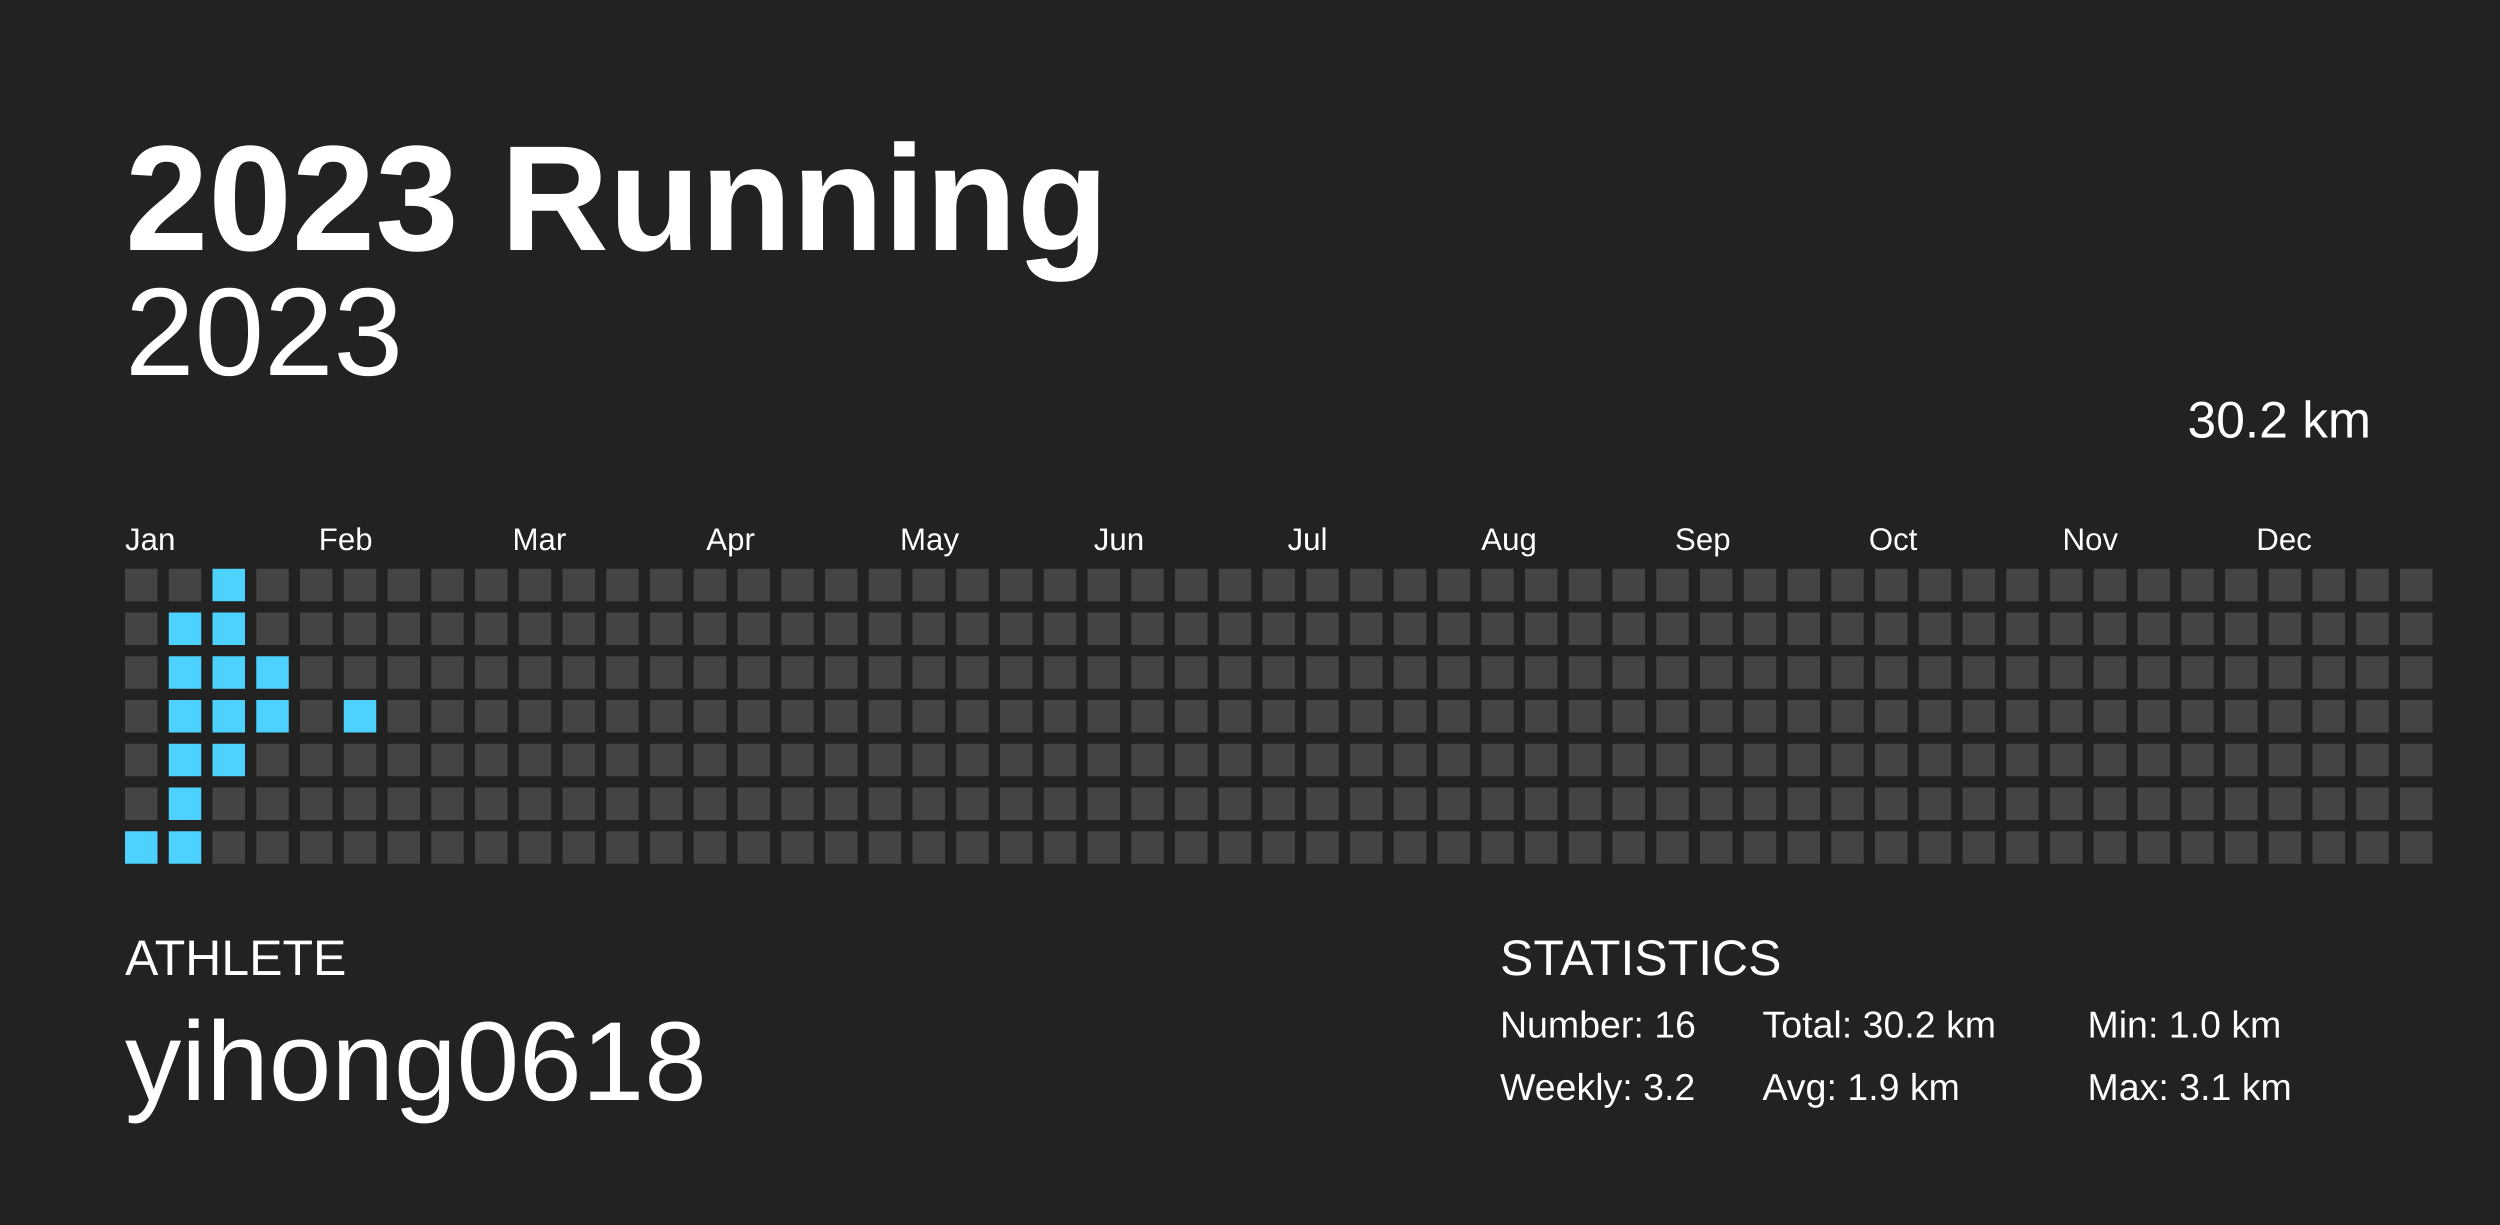
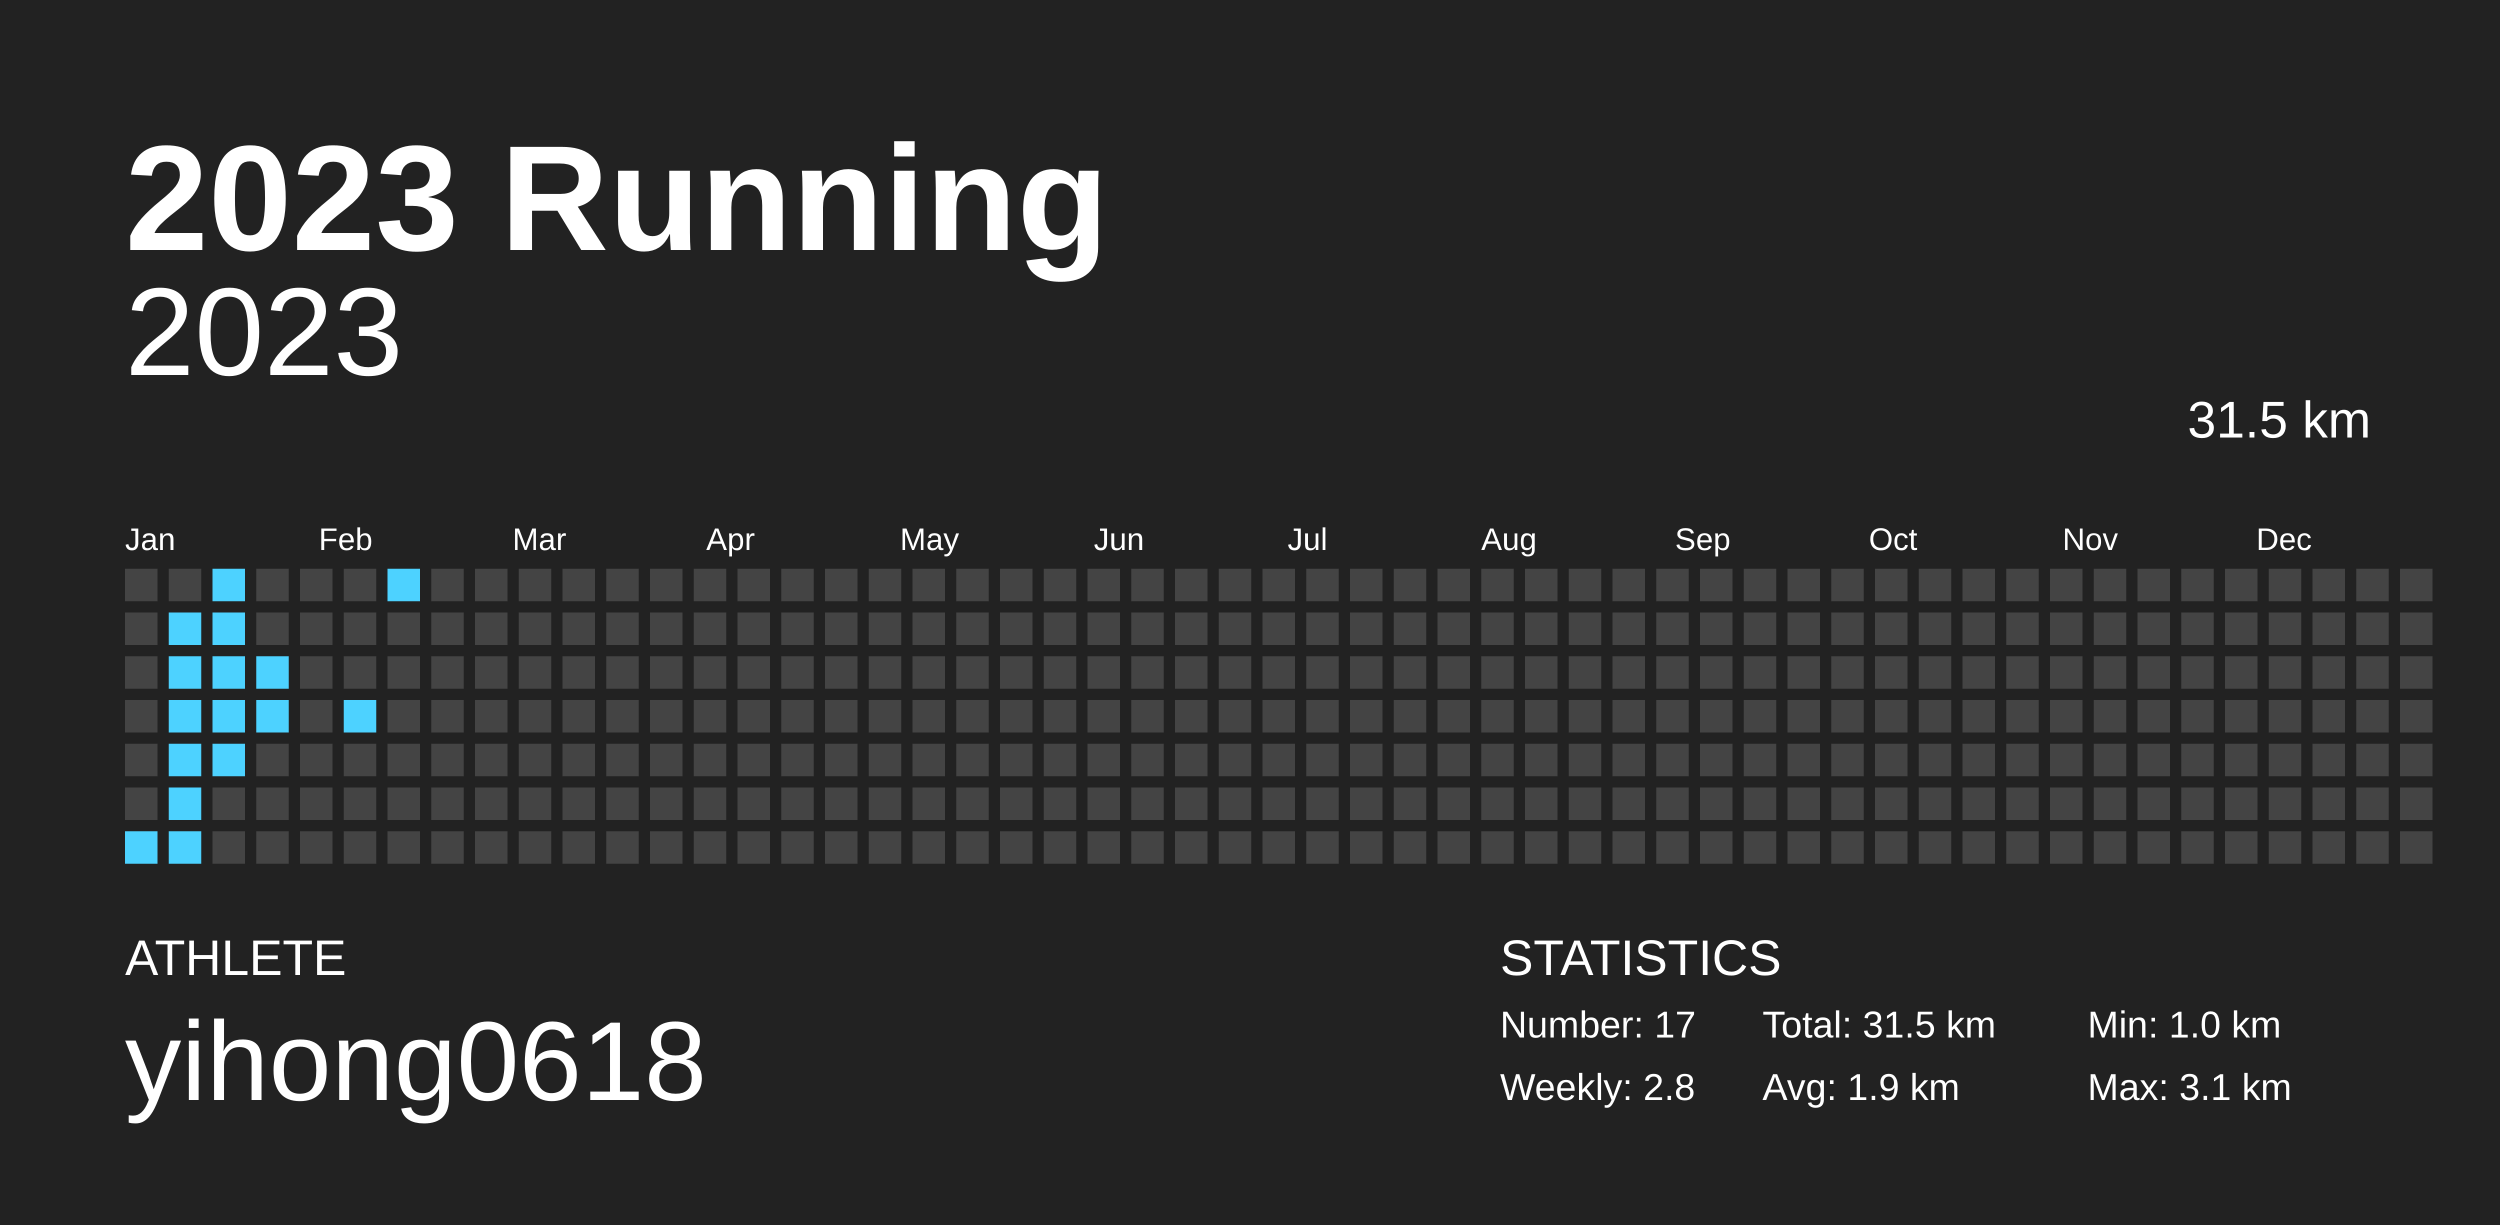
<svg xmlns="http://www.w3.org/2000/svg" baseProfile="full" height="98mm" version="1.1" viewBox="0,0,200,98" width="200mm">
  <defs />
  <rect fill="#222222" height="98" width="200" x="0" y="0" />
  <text fill="#FFFFFF" style="font-size:12px; font-family:Arial; font-weight:bold;" x="10" y="20">2023 Running</text>
  <text fill="#FFFFFF" style="font-size:4px; font-family:Arial" x="10" y="78">ATHLETE</text>
  <text fill="#FFFFFF" style="font-size:9px; font-family:Arial" x="10" y="88">yihong0618</text>
  <text fill="#FFFFFF" style="font-size:4px; font-family:Arial" x="120" y="78">STATISTICS</text>
-   <text fill="#FFFFFF" style="font-size:3px; font-family:Arial" x="120" y="83">Number: 16</text>
-   <text fill="#FFFFFF" style="font-size:3px; font-family:Arial" x="120" y="88">Weekly: 3.2</text>
-   <text fill="#FFFFFF" style="font-size:3px; font-family:Arial" x="141" y="83">Total: 30.2 km</text>
+   <text fill="#FFFFFF" style="font-size:3px; font-family:Arial" x="120" y="83">Number: 17</text>
+   <text fill="#FFFFFF" style="font-size:3px; font-family:Arial" x="120" y="88">Weekly: 2.8</text>
+   <text fill="#FFFFFF" style="font-size:3px; font-family:Arial" x="141" y="83">Total: 31.5 km</text>
  <text fill="#FFFFFF" style="font-size:3px; font-family:Arial" x="141" y="88">Avg: 1.9 km</text>
  <text fill="#FFFFFF" style="font-size:3px; font-family:Arial" x="167" y="83">Min: 1.0 km</text>
  <text fill="#FFFFFF" style="font-size:3px; font-family:Arial" x="167" y="88">Max: 3.1 km</text>
  <text alignment-baseline="hanging" fill="#FFFFFF" style="font-size:10.0px; font-family:Arial;" x="10" y="30">2023</text>
-   <text alignment-baseline="hanging" fill="#FFFFFF" style="font-size:4.125px; font-family:Arial;" x="175" y="35">30.2 km</text>
+   <text alignment-baseline="hanging" fill="#FFFFFF" style="font-size:4.125px; font-family:Arial;" x="175" y="35">31.5 km</text>
  <text fill="#FFFFFF" style="font-size:2.5px; font-family:Arial" x="10.0" y="44">Jan</text>
  <text fill="#FFFFFF" style="font-size:2.5px; font-family:Arial" x="25.5" y="44">Feb</text>
  <text fill="#FFFFFF" style="font-size:2.5px; font-family:Arial" x="41.0" y="44">Mar</text>
  <text fill="#FFFFFF" style="font-size:2.5px; font-family:Arial" x="56.5" y="44">Apr</text>
  <text fill="#FFFFFF" style="font-size:2.5px; font-family:Arial" x="72.0" y="44">May</text>
  <text fill="#FFFFFF" style="font-size:2.5px; font-family:Arial" x="87.5" y="44">Jun</text>
  <text fill="#FFFFFF" style="font-size:2.5px; font-family:Arial" x="103.0" y="44">Jul</text>
  <text fill="#FFFFFF" style="font-size:2.5px; font-family:Arial" x="118.5" y="44">Aug</text>
  <text fill="#FFFFFF" style="font-size:2.5px; font-family:Arial" x="134.0" y="44">Sep</text>
  <text fill="#FFFFFF" style="font-size:2.5px; font-family:Arial" x="149.5" y="44">Oct</text>
  <text fill="#FFFFFF" style="font-size:2.5px; font-family:Arial" x="165.0" y="44">Nov</text>
  <text fill="#FFFFFF" style="font-size:2.5px; font-family:Arial" x="180.5" y="44">Dec</text>
  <rect fill="#444444" height="2.6" width="2.6" x="10.0" y="45.5" />
  <rect fill="#444444" height="2.6" width="2.6" x="10.0" y="49.0" />
  <rect fill="#444444" height="2.6" width="2.6" x="10.0" y="52.5" />
  <rect fill="#444444" height="2.6" width="2.6" x="10.0" y="56.0" />
  <rect fill="#444444" height="2.6" width="2.6" x="10.0" y="59.5" />
  <rect fill="#444444" height="2.6" width="2.6" x="10.0" y="63.0" />
  <rect fill="#4dd2ff" height="2.6" width="2.6" x="10.0" y="66.5" />
  <rect fill="#444444" height="2.6" width="2.6" x="13.5" y="45.5" />
  <rect fill="#4dd2ff" height="2.6" width="2.6" x="13.5" y="49.0" />
  <rect fill="#4dd2ff" height="2.6" width="2.6" x="13.5" y="52.5" />
  <rect fill="#4dd2ff" height="2.6" width="2.6" x="13.5" y="56.0" />
  <rect fill="#4dd2ff" height="2.6" width="2.6" x="13.5" y="59.5" />
  <rect fill="#4dd2ff" height="2.6" width="2.6" x="13.5" y="63.0" />
  <rect fill="#4dd2ff" height="2.6" width="2.6" x="13.5" y="66.5" />
  <rect fill="#4dd2ff" height="2.6" width="2.6" x="17.0" y="45.5" />
  <rect fill="#4dd2ff" height="2.6" width="2.6" x="17.0" y="49.0" />
  <rect fill="#4dd2ff" height="2.6" width="2.6" x="17.0" y="52.5" />
  <rect fill="#4dd2ff" height="2.6" width="2.6" x="17.0" y="56.0" />
  <rect fill="#4dd2ff" height="2.6" width="2.6" x="17.0" y="59.5" />
  <rect fill="#444444" height="2.6" width="2.6" x="17.0" y="63.0" />
  <rect fill="#444444" height="2.6" width="2.6" x="17.0" y="66.5" />
  <rect fill="#444444" height="2.6" width="2.6" x="20.5" y="45.5" />
  <rect fill="#444444" height="2.6" width="2.6" x="20.5" y="49.0" />
  <rect fill="#4dd2ff" height="2.6" width="2.6" x="20.5" y="52.5" />
  <rect fill="#4dd2ff" height="2.6" width="2.6" x="20.5" y="56.0" />
  <rect fill="#444444" height="2.6" width="2.6" x="20.5" y="59.5" />
  <rect fill="#444444" height="2.6" width="2.6" x="20.5" y="63.0" />
  <rect fill="#444444" height="2.6" width="2.6" x="20.5" y="66.5" />
  <rect fill="#444444" height="2.6" width="2.6" x="24.0" y="45.5" />
  <rect fill="#444444" height="2.6" width="2.6" x="24.0" y="49.0" />
  <rect fill="#444444" height="2.6" width="2.6" x="24.0" y="52.5" />
  <rect fill="#444444" height="2.6" width="2.6" x="24.0" y="56.0" />
  <rect fill="#444444" height="2.6" width="2.6" x="24.0" y="59.5" />
  <rect fill="#444444" height="2.6" width="2.6" x="24.0" y="63.0" />
  <rect fill="#444444" height="2.6" width="2.6" x="24.0" y="66.5" />
  <rect fill="#444444" height="2.6" width="2.6" x="27.5" y="45.5" />
  <rect fill="#444444" height="2.6" width="2.6" x="27.5" y="49.0" />
  <rect fill="#444444" height="2.6" width="2.6" x="27.5" y="52.5" />
  <rect fill="#4dd2ff" height="2.6" width="2.6" x="27.5" y="56.0" />
  <rect fill="#444444" height="2.6" width="2.6" x="27.5" y="59.5" />
  <rect fill="#444444" height="2.6" width="2.6" x="27.5" y="63.0" />
  <rect fill="#444444" height="2.6" width="2.6" x="27.5" y="66.5" />
-   <rect fill="#444444" height="2.6" width="2.6" x="31.0" y="45.5" />
+   <rect fill="#4dd2ff" height="2.6" width="2.6" x="31.0" y="45.5" />
  <rect fill="#444444" height="2.6" width="2.6" x="31.0" y="49.0" />
  <rect fill="#444444" height="2.6" width="2.6" x="31.0" y="52.5" />
  <rect fill="#444444" height="2.6" width="2.6" x="31.0" y="56.0" />
  <rect fill="#444444" height="2.6" width="2.6" x="31.0" y="59.5" />
  <rect fill="#444444" height="2.6" width="2.6" x="31.0" y="63.0" />
  <rect fill="#444444" height="2.6" width="2.6" x="31.0" y="66.5" />
  <rect fill="#444444" height="2.6" width="2.6" x="34.5" y="45.5" />
  <rect fill="#444444" height="2.6" width="2.6" x="34.5" y="49.0" />
  <rect fill="#444444" height="2.6" width="2.6" x="34.5" y="52.5" />
  <rect fill="#444444" height="2.6" width="2.6" x="34.5" y="56.0" />
  <rect fill="#444444" height="2.6" width="2.6" x="34.5" y="59.5" />
  <rect fill="#444444" height="2.6" width="2.6" x="34.5" y="63.0" />
  <rect fill="#444444" height="2.6" width="2.6" x="34.5" y="66.5" />
  <rect fill="#444444" height="2.6" width="2.6" x="38.0" y="45.5" />
  <rect fill="#444444" height="2.6" width="2.6" x="38.0" y="49.0" />
  <rect fill="#444444" height="2.6" width="2.6" x="38.0" y="52.5" />
  <rect fill="#444444" height="2.6" width="2.6" x="38.0" y="56.0" />
  <rect fill="#444444" height="2.6" width="2.6" x="38.0" y="59.5" />
  <rect fill="#444444" height="2.6" width="2.6" x="38.0" y="63.0" />
  <rect fill="#444444" height="2.6" width="2.6" x="38.0" y="66.5" />
  <rect fill="#444444" height="2.6" width="2.6" x="41.5" y="45.5" />
  <rect fill="#444444" height="2.6" width="2.6" x="41.5" y="49.0" />
  <rect fill="#444444" height="2.6" width="2.6" x="41.5" y="52.5" />
  <rect fill="#444444" height="2.6" width="2.6" x="41.5" y="56.0" />
  <rect fill="#444444" height="2.6" width="2.6" x="41.5" y="59.5" />
  <rect fill="#444444" height="2.6" width="2.6" x="41.5" y="63.0" />
  <rect fill="#444444" height="2.6" width="2.6" x="41.5" y="66.5" />
  <rect fill="#444444" height="2.6" width="2.6" x="45.0" y="45.5" />
  <rect fill="#444444" height="2.6" width="2.6" x="45.0" y="49.0" />
  <rect fill="#444444" height="2.6" width="2.6" x="45.0" y="52.5" />
  <rect fill="#444444" height="2.6" width="2.6" x="45.0" y="56.0" />
  <rect fill="#444444" height="2.6" width="2.6" x="45.0" y="59.5" />
  <rect fill="#444444" height="2.6" width="2.6" x="45.0" y="63.0" />
  <rect fill="#444444" height="2.6" width="2.6" x="45.0" y="66.5" />
  <rect fill="#444444" height="2.6" width="2.6" x="48.5" y="45.5" />
  <rect fill="#444444" height="2.6" width="2.6" x="48.5" y="49.0" />
  <rect fill="#444444" height="2.6" width="2.6" x="48.5" y="52.5" />
  <rect fill="#444444" height="2.6" width="2.6" x="48.5" y="56.0" />
  <rect fill="#444444" height="2.6" width="2.6" x="48.5" y="59.5" />
  <rect fill="#444444" height="2.6" width="2.6" x="48.5" y="63.0" />
  <rect fill="#444444" height="2.6" width="2.6" x="48.5" y="66.5" />
  <rect fill="#444444" height="2.6" width="2.6" x="52.0" y="45.5" />
  <rect fill="#444444" height="2.6" width="2.6" x="52.0" y="49.0" />
  <rect fill="#444444" height="2.6" width="2.6" x="52.0" y="52.5" />
  <rect fill="#444444" height="2.6" width="2.6" x="52.0" y="56.0" />
  <rect fill="#444444" height="2.6" width="2.6" x="52.0" y="59.5" />
  <rect fill="#444444" height="2.6" width="2.6" x="52.0" y="63.0" />
  <rect fill="#444444" height="2.6" width="2.6" x="52.0" y="66.5" />
  <rect fill="#444444" height="2.6" width="2.6" x="55.5" y="45.5" />
  <rect fill="#444444" height="2.6" width="2.6" x="55.5" y="49.0" />
  <rect fill="#444444" height="2.6" width="2.6" x="55.5" y="52.5" />
  <rect fill="#444444" height="2.6" width="2.6" x="55.5" y="56.0" />
  <rect fill="#444444" height="2.6" width="2.6" x="55.5" y="59.5" />
  <rect fill="#444444" height="2.6" width="2.6" x="55.5" y="63.0" />
  <rect fill="#444444" height="2.6" width="2.6" x="55.5" y="66.5" />
  <rect fill="#444444" height="2.6" width="2.6" x="59.0" y="45.5" />
  <rect fill="#444444" height="2.6" width="2.6" x="59.0" y="49.0" />
  <rect fill="#444444" height="2.6" width="2.6" x="59.0" y="52.5" />
  <rect fill="#444444" height="2.6" width="2.6" x="59.0" y="56.0" />
  <rect fill="#444444" height="2.6" width="2.6" x="59.0" y="59.5" />
  <rect fill="#444444" height="2.6" width="2.6" x="59.0" y="63.0" />
  <rect fill="#444444" height="2.6" width="2.6" x="59.0" y="66.5" />
  <rect fill="#444444" height="2.6" width="2.6" x="62.5" y="45.5" />
  <rect fill="#444444" height="2.6" width="2.6" x="62.5" y="49.0" />
  <rect fill="#444444" height="2.6" width="2.6" x="62.5" y="52.5" />
  <rect fill="#444444" height="2.6" width="2.6" x="62.5" y="56.0" />
  <rect fill="#444444" height="2.6" width="2.6" x="62.5" y="59.5" />
  <rect fill="#444444" height="2.6" width="2.6" x="62.5" y="63.0" />
  <rect fill="#444444" height="2.6" width="2.6" x="62.5" y="66.5" />
  <rect fill="#444444" height="2.6" width="2.6" x="66.0" y="45.5" />
  <rect fill="#444444" height="2.6" width="2.6" x="66.0" y="49.0" />
  <rect fill="#444444" height="2.6" width="2.6" x="66.0" y="52.5" />
  <rect fill="#444444" height="2.6" width="2.6" x="66.0" y="56.0" />
  <rect fill="#444444" height="2.6" width="2.6" x="66.0" y="59.5" />
  <rect fill="#444444" height="2.6" width="2.6" x="66.0" y="63.0" />
  <rect fill="#444444" height="2.6" width="2.6" x="66.0" y="66.5" />
  <rect fill="#444444" height="2.6" width="2.6" x="69.5" y="45.5" />
  <rect fill="#444444" height="2.6" width="2.6" x="69.5" y="49.0" />
  <rect fill="#444444" height="2.6" width="2.6" x="69.5" y="52.5" />
  <rect fill="#444444" height="2.6" width="2.6" x="69.5" y="56.0" />
  <rect fill="#444444" height="2.6" width="2.6" x="69.5" y="59.5" />
  <rect fill="#444444" height="2.6" width="2.6" x="69.5" y="63.0" />
  <rect fill="#444444" height="2.6" width="2.6" x="69.5" y="66.5" />
  <rect fill="#444444" height="2.6" width="2.6" x="73.0" y="45.5" />
  <rect fill="#444444" height="2.6" width="2.6" x="73.0" y="49.0" />
  <rect fill="#444444" height="2.6" width="2.6" x="73.0" y="52.5" />
  <rect fill="#444444" height="2.6" width="2.6" x="73.0" y="56.0" />
  <rect fill="#444444" height="2.6" width="2.6" x="73.0" y="59.5" />
  <rect fill="#444444" height="2.6" width="2.6" x="73.0" y="63.0" />
  <rect fill="#444444" height="2.6" width="2.6" x="73.0" y="66.5" />
  <rect fill="#444444" height="2.6" width="2.6" x="76.5" y="45.5" />
  <rect fill="#444444" height="2.6" width="2.6" x="76.5" y="49.0" />
  <rect fill="#444444" height="2.6" width="2.6" x="76.5" y="52.5" />
  <rect fill="#444444" height="2.6" width="2.6" x="76.5" y="56.0" />
  <rect fill="#444444" height="2.6" width="2.6" x="76.5" y="59.5" />
  <rect fill="#444444" height="2.6" width="2.6" x="76.5" y="63.0" />
  <rect fill="#444444" height="2.6" width="2.6" x="76.5" y="66.5" />
  <rect fill="#444444" height="2.6" width="2.6" x="80.0" y="45.5" />
  <rect fill="#444444" height="2.6" width="2.6" x="80.0" y="49.0" />
  <rect fill="#444444" height="2.6" width="2.6" x="80.0" y="52.5" />
  <rect fill="#444444" height="2.6" width="2.6" x="80.0" y="56.0" />
  <rect fill="#444444" height="2.6" width="2.6" x="80.0" y="59.5" />
  <rect fill="#444444" height="2.6" width="2.6" x="80.0" y="63.0" />
  <rect fill="#444444" height="2.6" width="2.6" x="80.0" y="66.5" />
  <rect fill="#444444" height="2.6" width="2.6" x="83.5" y="45.5" />
  <rect fill="#444444" height="2.6" width="2.6" x="83.5" y="49.0" />
  <rect fill="#444444" height="2.6" width="2.6" x="83.5" y="52.5" />
  <rect fill="#444444" height="2.6" width="2.6" x="83.5" y="56.0" />
  <rect fill="#444444" height="2.6" width="2.6" x="83.5" y="59.5" />
  <rect fill="#444444" height="2.6" width="2.6" x="83.5" y="63.0" />
  <rect fill="#444444" height="2.6" width="2.6" x="83.5" y="66.5" />
  <rect fill="#444444" height="2.6" width="2.6" x="87.0" y="45.5" />
  <rect fill="#444444" height="2.6" width="2.6" x="87.0" y="49.0" />
  <rect fill="#444444" height="2.6" width="2.6" x="87.0" y="52.5" />
  <rect fill="#444444" height="2.6" width="2.6" x="87.0" y="56.0" />
  <rect fill="#444444" height="2.6" width="2.6" x="87.0" y="59.5" />
  <rect fill="#444444" height="2.6" width="2.6" x="87.0" y="63.0" />
  <rect fill="#444444" height="2.6" width="2.6" x="87.0" y="66.5" />
  <rect fill="#444444" height="2.6" width="2.6" x="90.5" y="45.5" />
  <rect fill="#444444" height="2.6" width="2.6" x="90.5" y="49.0" />
  <rect fill="#444444" height="2.6" width="2.6" x="90.5" y="52.5" />
  <rect fill="#444444" height="2.6" width="2.6" x="90.5" y="56.0" />
  <rect fill="#444444" height="2.6" width="2.6" x="90.5" y="59.5" />
  <rect fill="#444444" height="2.6" width="2.6" x="90.5" y="63.0" />
  <rect fill="#444444" height="2.6" width="2.6" x="90.5" y="66.5" />
  <rect fill="#444444" height="2.6" width="2.6" x="94.0" y="45.5" />
  <rect fill="#444444" height="2.6" width="2.6" x="94.0" y="49.0" />
  <rect fill="#444444" height="2.6" width="2.6" x="94.0" y="52.5" />
  <rect fill="#444444" height="2.6" width="2.6" x="94.0" y="56.0" />
  <rect fill="#444444" height="2.6" width="2.6" x="94.0" y="59.5" />
  <rect fill="#444444" height="2.6" width="2.6" x="94.0" y="63.0" />
  <rect fill="#444444" height="2.6" width="2.6" x="94.0" y="66.5" />
  <rect fill="#444444" height="2.6" width="2.6" x="97.5" y="45.5" />
  <rect fill="#444444" height="2.6" width="2.6" x="97.5" y="49.0" />
  <rect fill="#444444" height="2.6" width="2.6" x="97.5" y="52.5" />
  <rect fill="#444444" height="2.6" width="2.6" x="97.5" y="56.0" />
  <rect fill="#444444" height="2.6" width="2.6" x="97.5" y="59.5" />
  <rect fill="#444444" height="2.6" width="2.6" x="97.5" y="63.0" />
  <rect fill="#444444" height="2.6" width="2.6" x="97.5" y="66.5" />
  <rect fill="#444444" height="2.6" width="2.6" x="101.0" y="45.5" />
  <rect fill="#444444" height="2.6" width="2.6" x="101.0" y="49.0" />
  <rect fill="#444444" height="2.6" width="2.6" x="101.0" y="52.5" />
  <rect fill="#444444" height="2.6" width="2.6" x="101.0" y="56.0" />
  <rect fill="#444444" height="2.6" width="2.6" x="101.0" y="59.5" />
  <rect fill="#444444" height="2.6" width="2.6" x="101.0" y="63.0" />
  <rect fill="#444444" height="2.6" width="2.6" x="101.0" y="66.5" />
  <rect fill="#444444" height="2.6" width="2.6" x="104.5" y="45.5" />
  <rect fill="#444444" height="2.6" width="2.6" x="104.5" y="49.0" />
  <rect fill="#444444" height="2.6" width="2.6" x="104.5" y="52.5" />
  <rect fill="#444444" height="2.6" width="2.6" x="104.5" y="56.0" />
  <rect fill="#444444" height="2.6" width="2.6" x="104.5" y="59.5" />
  <rect fill="#444444" height="2.6" width="2.6" x="104.5" y="63.0" />
  <rect fill="#444444" height="2.6" width="2.6" x="104.5" y="66.5" />
  <rect fill="#444444" height="2.6" width="2.6" x="108.0" y="45.5" />
  <rect fill="#444444" height="2.6" width="2.6" x="108.0" y="49.0" />
  <rect fill="#444444" height="2.6" width="2.6" x="108.0" y="52.5" />
  <rect fill="#444444" height="2.6" width="2.6" x="108.0" y="56.0" />
  <rect fill="#444444" height="2.6" width="2.6" x="108.0" y="59.5" />
  <rect fill="#444444" height="2.6" width="2.6" x="108.0" y="63.0" />
  <rect fill="#444444" height="2.6" width="2.6" x="108.0" y="66.5" />
  <rect fill="#444444" height="2.6" width="2.6" x="111.5" y="45.5" />
  <rect fill="#444444" height="2.6" width="2.6" x="111.5" y="49.0" />
  <rect fill="#444444" height="2.6" width="2.6" x="111.5" y="52.5" />
  <rect fill="#444444" height="2.6" width="2.6" x="111.5" y="56.0" />
  <rect fill="#444444" height="2.6" width="2.6" x="111.5" y="59.5" />
  <rect fill="#444444" height="2.6" width="2.6" x="111.5" y="63.0" />
  <rect fill="#444444" height="2.6" width="2.6" x="111.5" y="66.5" />
  <rect fill="#444444" height="2.6" width="2.6" x="115.0" y="45.5" />
  <rect fill="#444444" height="2.6" width="2.6" x="115.0" y="49.0" />
  <rect fill="#444444" height="2.6" width="2.6" x="115.0" y="52.5" />
  <rect fill="#444444" height="2.6" width="2.6" x="115.0" y="56.0" />
  <rect fill="#444444" height="2.6" width="2.6" x="115.0" y="59.5" />
  <rect fill="#444444" height="2.6" width="2.6" x="115.0" y="63.0" />
  <rect fill="#444444" height="2.6" width="2.6" x="115.0" y="66.5" />
  <rect fill="#444444" height="2.6" width="2.6" x="118.5" y="45.5" />
  <rect fill="#444444" height="2.6" width="2.6" x="118.5" y="49.0" />
  <rect fill="#444444" height="2.6" width="2.6" x="118.5" y="52.5" />
  <rect fill="#444444" height="2.6" width="2.6" x="118.5" y="56.0" />
  <rect fill="#444444" height="2.6" width="2.6" x="118.5" y="59.5" />
  <rect fill="#444444" height="2.6" width="2.6" x="118.5" y="63.0" />
  <rect fill="#444444" height="2.6" width="2.6" x="118.5" y="66.5" />
  <rect fill="#444444" height="2.6" width="2.6" x="122.0" y="45.5" />
  <rect fill="#444444" height="2.6" width="2.6" x="122.0" y="49.0" />
  <rect fill="#444444" height="2.6" width="2.6" x="122.0" y="52.5" />
  <rect fill="#444444" height="2.6" width="2.6" x="122.0" y="56.0" />
  <rect fill="#444444" height="2.6" width="2.6" x="122.0" y="59.5" />
  <rect fill="#444444" height="2.6" width="2.6" x="122.0" y="63.0" />
  <rect fill="#444444" height="2.6" width="2.6" x="122.0" y="66.5" />
  <rect fill="#444444" height="2.6" width="2.6" x="125.5" y="45.5" />
  <rect fill="#444444" height="2.6" width="2.6" x="125.5" y="49.0" />
  <rect fill="#444444" height="2.6" width="2.6" x="125.5" y="52.5" />
  <rect fill="#444444" height="2.6" width="2.6" x="125.5" y="56.0" />
  <rect fill="#444444" height="2.6" width="2.6" x="125.5" y="59.5" />
  <rect fill="#444444" height="2.6" width="2.6" x="125.5" y="63.0" />
  <rect fill="#444444" height="2.6" width="2.6" x="125.5" y="66.5" />
  <rect fill="#444444" height="2.6" width="2.6" x="129.0" y="45.5" />
  <rect fill="#444444" height="2.6" width="2.6" x="129.0" y="49.0" />
  <rect fill="#444444" height="2.6" width="2.6" x="129.0" y="52.5" />
  <rect fill="#444444" height="2.6" width="2.6" x="129.0" y="56.0" />
  <rect fill="#444444" height="2.6" width="2.6" x="129.0" y="59.5" />
  <rect fill="#444444" height="2.6" width="2.6" x="129.0" y="63.0" />
  <rect fill="#444444" height="2.6" width="2.6" x="129.0" y="66.5" />
  <rect fill="#444444" height="2.6" width="2.6" x="132.5" y="45.5" />
  <rect fill="#444444" height="2.6" width="2.6" x="132.5" y="49.0" />
  <rect fill="#444444" height="2.6" width="2.6" x="132.5" y="52.5" />
  <rect fill="#444444" height="2.6" width="2.6" x="132.5" y="56.0" />
  <rect fill="#444444" height="2.6" width="2.6" x="132.5" y="59.5" />
  <rect fill="#444444" height="2.6" width="2.6" x="132.5" y="63.0" />
  <rect fill="#444444" height="2.6" width="2.6" x="132.5" y="66.5" />
  <rect fill="#444444" height="2.6" width="2.6" x="136.0" y="45.5" />
  <rect fill="#444444" height="2.6" width="2.6" x="136.0" y="49.0" />
  <rect fill="#444444" height="2.6" width="2.6" x="136.0" y="52.5" />
  <rect fill="#444444" height="2.6" width="2.6" x="136.0" y="56.0" />
  <rect fill="#444444" height="2.6" width="2.6" x="136.0" y="59.5" />
  <rect fill="#444444" height="2.6" width="2.6" x="136.0" y="63.0" />
  <rect fill="#444444" height="2.6" width="2.6" x="136.0" y="66.5" />
  <rect fill="#444444" height="2.6" width="2.6" x="139.5" y="45.5" />
  <rect fill="#444444" height="2.6" width="2.6" x="139.5" y="49.0" />
  <rect fill="#444444" height="2.6" width="2.6" x="139.5" y="52.5" />
  <rect fill="#444444" height="2.6" width="2.6" x="139.5" y="56.0" />
  <rect fill="#444444" height="2.6" width="2.6" x="139.5" y="59.5" />
  <rect fill="#444444" height="2.6" width="2.6" x="139.5" y="63.0" />
  <rect fill="#444444" height="2.6" width="2.6" x="139.5" y="66.5" />
  <rect fill="#444444" height="2.6" width="2.6" x="143.0" y="45.5" />
  <rect fill="#444444" height="2.6" width="2.6" x="143.0" y="49.0" />
  <rect fill="#444444" height="2.6" width="2.6" x="143.0" y="52.5" />
  <rect fill="#444444" height="2.6" width="2.6" x="143.0" y="56.0" />
  <rect fill="#444444" height="2.6" width="2.6" x="143.0" y="59.5" />
  <rect fill="#444444" height="2.6" width="2.6" x="143.0" y="63.0" />
  <rect fill="#444444" height="2.6" width="2.6" x="143.0" y="66.5" />
  <rect fill="#444444" height="2.6" width="2.6" x="146.5" y="45.5" />
  <rect fill="#444444" height="2.6" width="2.6" x="146.5" y="49.0" />
  <rect fill="#444444" height="2.6" width="2.6" x="146.5" y="52.5" />
  <rect fill="#444444" height="2.6" width="2.6" x="146.5" y="56.0" />
  <rect fill="#444444" height="2.6" width="2.6" x="146.5" y="59.5" />
  <rect fill="#444444" height="2.6" width="2.6" x="146.5" y="63.0" />
  <rect fill="#444444" height="2.6" width="2.6" x="146.5" y="66.5" />
  <rect fill="#444444" height="2.6" width="2.6" x="150.0" y="45.5" />
  <rect fill="#444444" height="2.6" width="2.6" x="150.0" y="49.0" />
  <rect fill="#444444" height="2.6" width="2.6" x="150.0" y="52.5" />
  <rect fill="#444444" height="2.6" width="2.6" x="150.0" y="56.0" />
  <rect fill="#444444" height="2.6" width="2.6" x="150.0" y="59.5" />
  <rect fill="#444444" height="2.6" width="2.6" x="150.0" y="63.0" />
  <rect fill="#444444" height="2.6" width="2.6" x="150.0" y="66.5" />
  <rect fill="#444444" height="2.6" width="2.6" x="153.5" y="45.5" />
  <rect fill="#444444" height="2.6" width="2.6" x="153.5" y="49.0" />
  <rect fill="#444444" height="2.6" width="2.6" x="153.5" y="52.5" />
  <rect fill="#444444" height="2.6" width="2.6" x="153.5" y="56.0" />
  <rect fill="#444444" height="2.6" width="2.6" x="153.5" y="59.5" />
  <rect fill="#444444" height="2.6" width="2.6" x="153.5" y="63.0" />
  <rect fill="#444444" height="2.6" width="2.6" x="153.5" y="66.5" />
  <rect fill="#444444" height="2.6" width="2.6" x="157.0" y="45.5" />
  <rect fill="#444444" height="2.6" width="2.6" x="157.0" y="49.0" />
  <rect fill="#444444" height="2.6" width="2.6" x="157.0" y="52.5" />
  <rect fill="#444444" height="2.6" width="2.6" x="157.0" y="56.0" />
  <rect fill="#444444" height="2.6" width="2.6" x="157.0" y="59.5" />
  <rect fill="#444444" height="2.6" width="2.6" x="157.0" y="63.0" />
  <rect fill="#444444" height="2.6" width="2.6" x="157.0" y="66.5" />
  <rect fill="#444444" height="2.6" width="2.6" x="160.5" y="45.5" />
  <rect fill="#444444" height="2.6" width="2.6" x="160.5" y="49.0" />
  <rect fill="#444444" height="2.6" width="2.6" x="160.5" y="52.5" />
  <rect fill="#444444" height="2.6" width="2.6" x="160.5" y="56.0" />
  <rect fill="#444444" height="2.6" width="2.6" x="160.5" y="59.5" />
  <rect fill="#444444" height="2.6" width="2.6" x="160.5" y="63.0" />
  <rect fill="#444444" height="2.6" width="2.6" x="160.5" y="66.5" />
  <rect fill="#444444" height="2.6" width="2.6" x="164.0" y="45.5" />
  <rect fill="#444444" height="2.6" width="2.6" x="164.0" y="49.0" />
  <rect fill="#444444" height="2.6" width="2.6" x="164.0" y="52.5" />
  <rect fill="#444444" height="2.6" width="2.6" x="164.0" y="56.0" />
  <rect fill="#444444" height="2.6" width="2.6" x="164.0" y="59.5" />
  <rect fill="#444444" height="2.6" width="2.6" x="164.0" y="63.0" />
  <rect fill="#444444" height="2.6" width="2.6" x="164.0" y="66.5" />
  <rect fill="#444444" height="2.6" width="2.6" x="167.5" y="45.5" />
  <rect fill="#444444" height="2.6" width="2.6" x="167.5" y="49.0" />
  <rect fill="#444444" height="2.6" width="2.6" x="167.5" y="52.5" />
  <rect fill="#444444" height="2.6" width="2.6" x="167.5" y="56.0" />
  <rect fill="#444444" height="2.6" width="2.6" x="167.5" y="59.5" />
  <rect fill="#444444" height="2.6" width="2.6" x="167.5" y="63.0" />
  <rect fill="#444444" height="2.6" width="2.6" x="167.5" y="66.5" />
  <rect fill="#444444" height="2.6" width="2.6" x="171.0" y="45.5" />
  <rect fill="#444444" height="2.6" width="2.6" x="171.0" y="49.0" />
  <rect fill="#444444" height="2.6" width="2.6" x="171.0" y="52.5" />
  <rect fill="#444444" height="2.6" width="2.6" x="171.0" y="56.0" />
  <rect fill="#444444" height="2.6" width="2.6" x="171.0" y="59.5" />
  <rect fill="#444444" height="2.6" width="2.6" x="171.0" y="63.0" />
  <rect fill="#444444" height="2.6" width="2.6" x="171.0" y="66.5" />
  <rect fill="#444444" height="2.6" width="2.6" x="174.5" y="45.5" />
  <rect fill="#444444" height="2.6" width="2.6" x="174.5" y="49.0" />
  <rect fill="#444444" height="2.6" width="2.6" x="174.5" y="52.5" />
  <rect fill="#444444" height="2.6" width="2.6" x="174.5" y="56.0" />
  <rect fill="#444444" height="2.6" width="2.6" x="174.5" y="59.5" />
  <rect fill="#444444" height="2.6" width="2.6" x="174.5" y="63.0" />
  <rect fill="#444444" height="2.6" width="2.6" x="174.5" y="66.5" />
  <rect fill="#444444" height="2.6" width="2.6" x="178.0" y="45.5" />
  <rect fill="#444444" height="2.6" width="2.6" x="178.0" y="49.0" />
  <rect fill="#444444" height="2.6" width="2.6" x="178.0" y="52.5" />
  <rect fill="#444444" height="2.6" width="2.6" x="178.0" y="56.0" />
  <rect fill="#444444" height="2.6" width="2.6" x="178.0" y="59.5" />
  <rect fill="#444444" height="2.6" width="2.6" x="178.0" y="63.0" />
  <rect fill="#444444" height="2.6" width="2.6" x="178.0" y="66.5" />
  <rect fill="#444444" height="2.6" width="2.6" x="181.5" y="45.5" />
  <rect fill="#444444" height="2.6" width="2.6" x="181.5" y="49.0" />
  <rect fill="#444444" height="2.6" width="2.6" x="181.5" y="52.5" />
  <rect fill="#444444" height="2.6" width="2.6" x="181.5" y="56.0" />
  <rect fill="#444444" height="2.6" width="2.6" x="181.5" y="59.5" />
  <rect fill="#444444" height="2.6" width="2.6" x="181.5" y="63.0" />
  <rect fill="#444444" height="2.6" width="2.6" x="181.5" y="66.5" />
  <rect fill="#444444" height="2.6" width="2.6" x="185.0" y="45.5" />
  <rect fill="#444444" height="2.6" width="2.6" x="185.0" y="49.0" />
  <rect fill="#444444" height="2.6" width="2.6" x="185.0" y="52.5" />
  <rect fill="#444444" height="2.6" width="2.6" x="185.0" y="56.0" />
  <rect fill="#444444" height="2.6" width="2.6" x="185.0" y="59.5" />
  <rect fill="#444444" height="2.6" width="2.6" x="185.0" y="63.0" />
  <rect fill="#444444" height="2.6" width="2.6" x="185.0" y="66.5" />
  <rect fill="#444444" height="2.6" width="2.6" x="188.5" y="45.5" />
  <rect fill="#444444" height="2.6" width="2.6" x="188.5" y="49.0" />
  <rect fill="#444444" height="2.6" width="2.6" x="188.5" y="52.5" />
  <rect fill="#444444" height="2.6" width="2.6" x="188.5" y="56.0" />
  <rect fill="#444444" height="2.6" width="2.6" x="188.5" y="59.5" />
  <rect fill="#444444" height="2.6" width="2.6" x="188.5" y="63.0" />
  <rect fill="#444444" height="2.6" width="2.6" x="188.5" y="66.5" />
  <rect fill="#444444" height="2.6" width="2.6" x="192.0" y="45.5" />
  <rect fill="#444444" height="2.6" width="2.6" x="192.0" y="49.0" />
  <rect fill="#444444" height="2.6" width="2.6" x="192.0" y="52.5" />
  <rect fill="#444444" height="2.6" width="2.6" x="192.0" y="56.0" />
  <rect fill="#444444" height="2.6" width="2.6" x="192.0" y="59.5" />
  <rect fill="#444444" height="2.6" width="2.6" x="192.0" y="63.0" />
  <rect fill="#444444" height="2.6" width="2.6" x="192.0" y="66.5" />
</svg>
